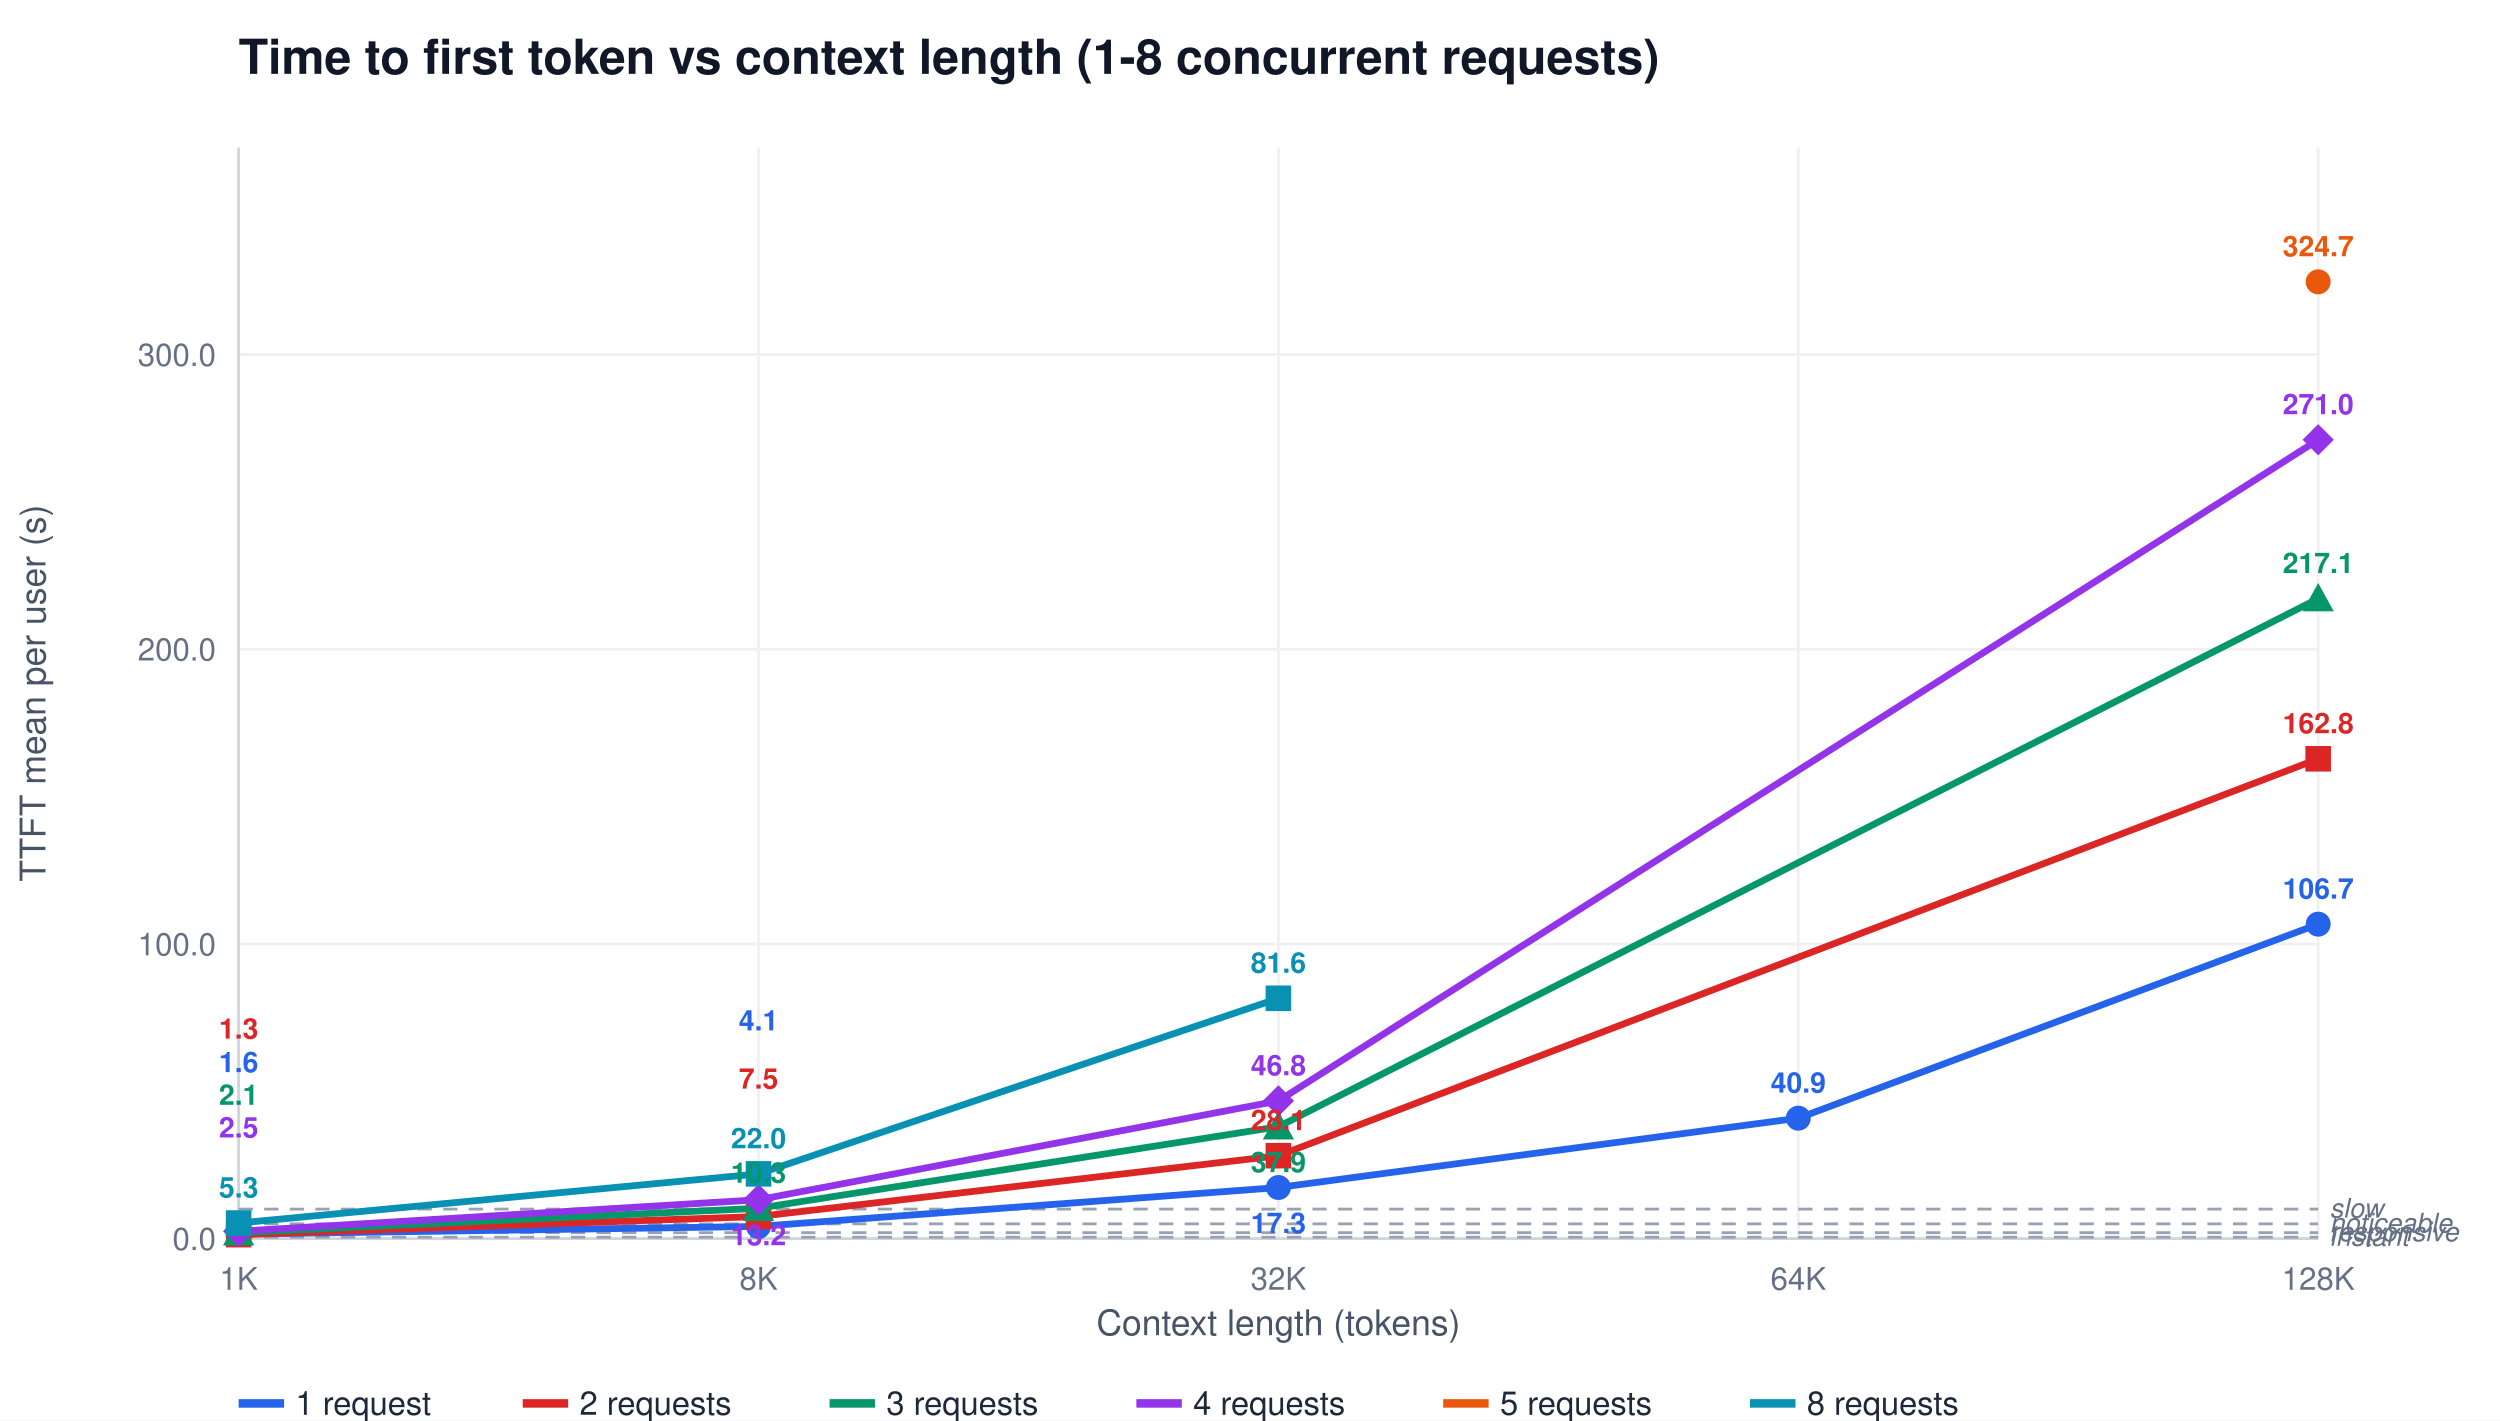
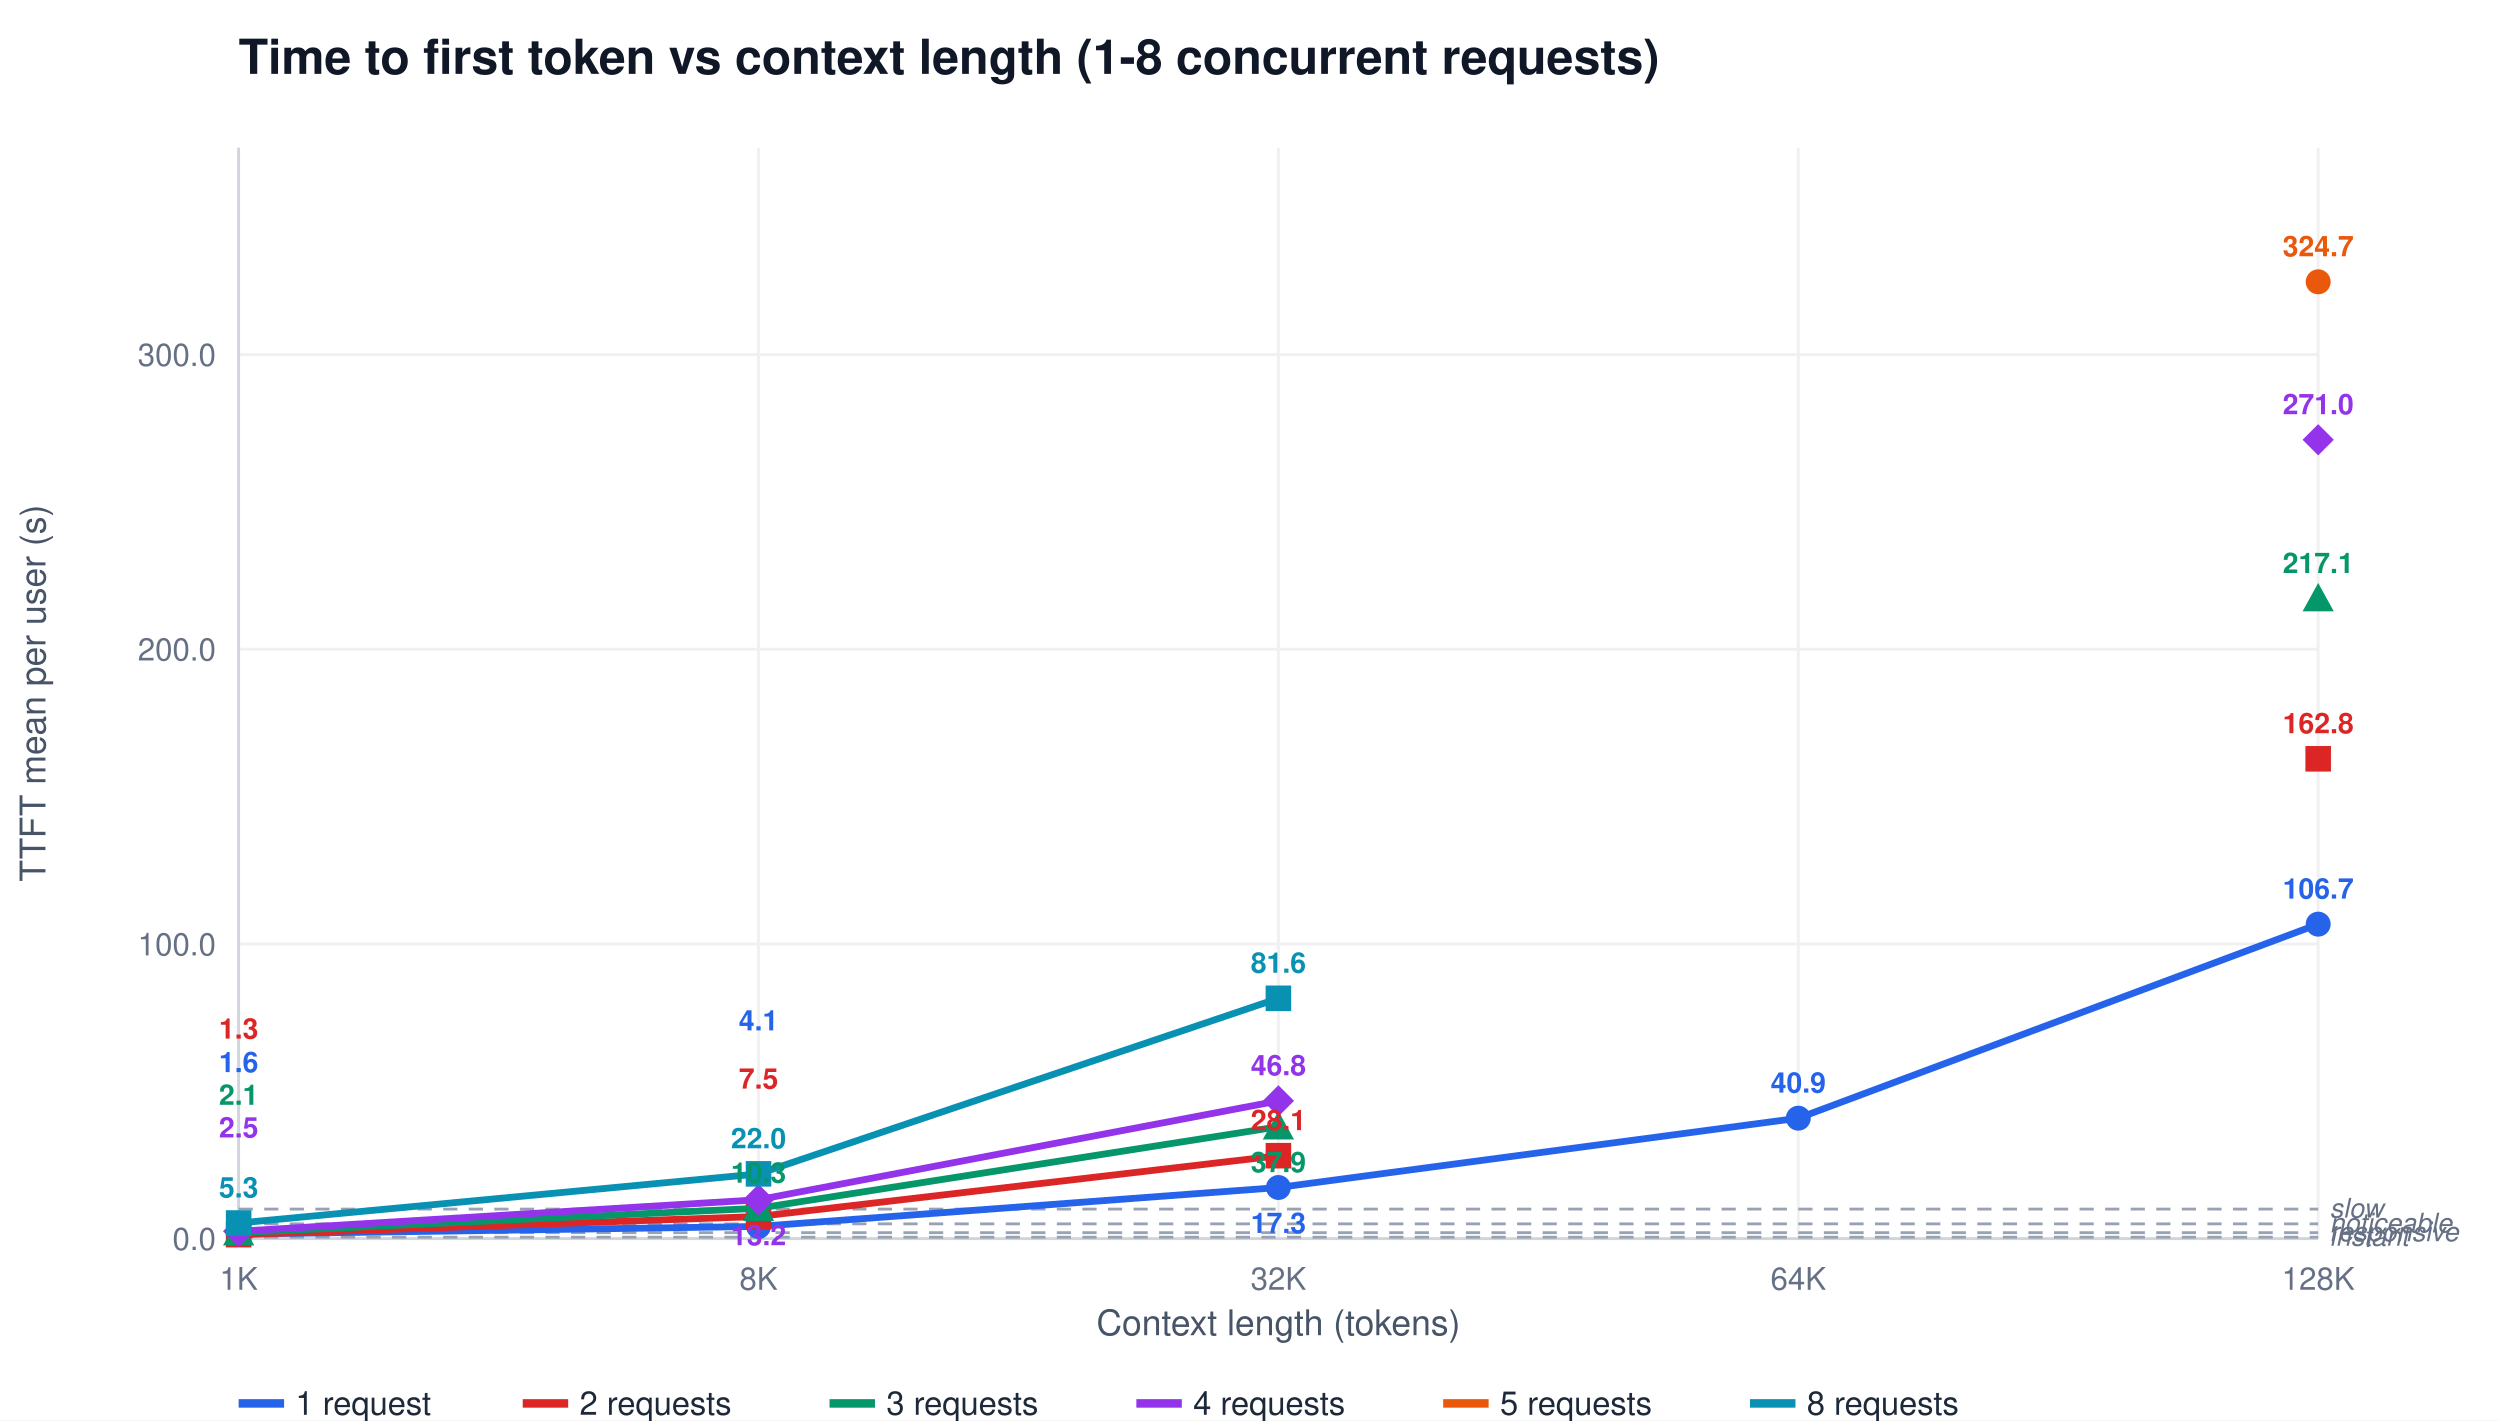
<svg xmlns="http://www.w3.org/2000/svg" width="880" height="500" viewBox="0 0 880 500" font-family="Segoe UI, Helvetica, Arial, sans-serif">
  <rect width="880" height="500" fill="#ffffff" />
  <text x="84" y="26" font-size="17" font-weight="600" fill="#101828">Time to first token vs context length (1-8 concurrent requests)</text>
  <line x1="84" y1="436.0" x2="816" y2="436.0" stroke="#f0f0f0" stroke-width="1" />
  <text x="76" y="440.0" font-size="11" fill="#667085" text-anchor="end">0.0</text>
  <line x1="84" y1="332.3" x2="816" y2="332.3" stroke="#f0f0f0" stroke-width="1" />
  <text x="76" y="336.3" font-size="11" fill="#667085" text-anchor="end">100.0</text>
  <line x1="84" y1="228.5" x2="816" y2="228.5" stroke="#f0f0f0" stroke-width="1" />
  <text x="76" y="232.5" font-size="11" fill="#667085" text-anchor="end">200.0</text>
  <line x1="84" y1="124.8" x2="816" y2="124.8" stroke="#f0f0f0" stroke-width="1" />
  <text x="76" y="128.8" font-size="11" fill="#667085" text-anchor="end">300.0</text>
  <line x1="84.0" y1="52" x2="84.0" y2="436" stroke="#f0f0f0" stroke-width="1" />
  <text x="84.0" y="454" font-size="11" fill="#667085" text-anchor="middle">1K</text>
  <line x1="267.0" y1="52" x2="267.0" y2="436" stroke="#f0f0f0" stroke-width="1" />
  <text x="267.0" y="454" font-size="11" fill="#667085" text-anchor="middle">8K</text>
  <line x1="450.0" y1="52" x2="450.0" y2="436" stroke="#f0f0f0" stroke-width="1" />
  <text x="450.0" y="454" font-size="11" fill="#667085" text-anchor="middle">32K</text>
  <line x1="633.0" y1="52" x2="633.0" y2="436" stroke="#f0f0f0" stroke-width="1" />
  <text x="633.0" y="454" font-size="11" fill="#667085" text-anchor="middle">64K</text>
  <line x1="816.0" y1="52" x2="816.0" y2="436" stroke="#f0f0f0" stroke-width="1" />
  <text x="816.0" y="454" font-size="11" fill="#667085" text-anchor="middle">128K</text>
  <line x1="84" y1="436" x2="816" y2="436" stroke="#d0d5dd" stroke-width="1" />
  <line x1="84" y1="52" x2="84" y2="436" stroke="#d0d5dd" stroke-width="1" />
  <line x1="84" y1="435.5" x2="816" y2="435.5" stroke="#98a2b3" stroke-width="1" stroke-dasharray="5 4" />
  <text x="820" y="438.5" font-size="9.5" fill="#667085" font-style="italic">instant</text>
  <line x1="84" y1="433.9" x2="816" y2="433.9" stroke="#98a2b3" stroke-width="1" stroke-dasharray="5 4" />
  <text x="820" y="436.9" font-size="9.5" fill="#667085" font-style="italic">responsive</text>
  <line x1="84" y1="430.8" x2="816" y2="430.8" stroke="#98a2b3" stroke-width="1" stroke-dasharray="5 4" />
  <text x="820" y="433.8" font-size="9.5" fill="#667085" font-style="italic">noticeable</text>
  <line x1="84" y1="425.6" x2="816" y2="425.6" stroke="#98a2b3" stroke-width="1" stroke-dasharray="5 4" />
  <text x="820" y="428.6" font-size="9.5" fill="#667085" font-style="italic">slow</text>
  <polyline points="84.0,434.4 267.0,431.7 450.0,418.0 633.0,393.6 816.0,325.3" fill="none" stroke="#2563eb" stroke-width="2.4" />
  <circle cx="84.0" cy="434.4" r="4.4" fill="#2563eb" />
  <circle cx="267.0" cy="431.7" r="4.4" fill="#2563eb" />
  <circle cx="450.0" cy="418.0" r="4.4" fill="#2563eb" />
  <circle cx="633.0" cy="393.6" r="4.4" fill="#2563eb" />
  <circle cx="816.0" cy="325.3" r="4.4" fill="#2563eb" />
-   <polyline points="84.0,434.6 267.0,428.2 450.0,406.8 816.0,267.1" fill="none" stroke="#dc2626" stroke-width="2.4" />
+   <polyline points="84.0,434.6 267.0,428.2 450.0,406.8" fill="none" stroke="#dc2626" stroke-width="2.4" />
  <rect x="79.5" y="430.1" width="9" height="9" fill="#dc2626" />
  <rect x="262.5" y="423.7" width="9" height="9" fill="#dc2626" />
  <rect x="445.5" y="402.3" width="9" height="9" fill="#dc2626" />
  <rect x="811.5" y="262.6" width="9" height="9" fill="#dc2626" />
-   <polyline points="84.0,433.9 267.0,425.3 450.0,396.6 816.0,210.7" fill="none" stroke="#059669" stroke-width="2.4" />
+   <polyline points="84.0,433.9 267.0,425.3 450.0,396.6" fill="none" stroke="#059669" stroke-width="2.4" />
  <polygon points="84.0,428.4 78.5,438.4 89.5,438.4" fill="#059669" />
  <polygon points="267.0,419.8 261.5,429.8 272.5,429.8" fill="#059669" />
  <polygon points="450.0,391.1 444.5,401.1 455.5,401.1" fill="#059669" />
  <polygon points="816.0,205.2 810.5,215.2 821.5,215.2" fill="#059669" />
-   <polyline points="84.0,433.4 267.0,422.3 450.0,387.5 816.0,154.8" fill="none" stroke="#9333ea" stroke-width="2.4" />
+   <polyline points="84.0,433.4 267.0,422.3 450.0,387.5" fill="none" stroke="#9333ea" stroke-width="2.4" />
  <polygon points="84.0,427.9 89.5,433.4 84.0,438.9 78.5,433.4" fill="#9333ea" />
  <polygon points="267.0,416.8 272.5,422.3 267.0,427.8 261.5,422.3" fill="#9333ea" />
  <polygon points="450.0,382.0 455.5,387.5 450.0,393.0 444.5,387.5" fill="#9333ea" />
  <polygon points="816.0,149.3 821.5,154.8 816.0,160.3 810.5,154.8" fill="#9333ea" />
  <circle cx="816.0" cy="99.2" r="4.4" fill="#ea580c" />
  <polyline points="84.0,430.5 267.0,413.2 450.0,351.4" fill="none" stroke="#0891b2" stroke-width="2.4" />
  <rect x="79.5" y="426.0" width="9" height="9" fill="#0891b2" />
  <rect x="262.5" y="408.7" width="9" height="9" fill="#0891b2" />
  <rect x="445.5" y="346.9" width="9" height="9" fill="#0891b2" />
  <text x="84.0" y="421.5" font-size="10" fill="#0891b2" text-anchor="middle" font-weight="600">5.3</text>
  <text x="84.0" y="400.4" font-size="10" fill="#9333ea" text-anchor="middle" font-weight="600">2.5</text>
  <text x="84.0" y="388.9" font-size="10" fill="#059669" text-anchor="middle" font-weight="600">2.1</text>
  <text x="84.0" y="377.4" font-size="10" fill="#2563eb" text-anchor="middle" font-weight="600">1.6</text>
  <text x="84.0" y="365.6" font-size="10" fill="#dc2626" text-anchor="middle" font-weight="600">1.3</text>
  <text x="267.0" y="404.2" font-size="10" fill="#0891b2" text-anchor="middle" font-weight="600">22.0</text>
  <text x="267.0" y="438.3" font-size="10" fill="#9333ea" text-anchor="middle" font-weight="600">13.2</text>
  <text x="267.0" y="416.3" font-size="10" fill="#059669" text-anchor="middle" font-weight="600">10.3</text>
  <text x="267.0" y="383.2" font-size="10" fill="#dc2626" text-anchor="middle" font-weight="600">7.5</text>
  <text x="267.0" y="362.7" font-size="10" fill="#2563eb" text-anchor="middle" font-weight="600">4.1</text>
  <text x="450.0" y="342.4" font-size="10" fill="#0891b2" text-anchor="middle" font-weight="600">81.6</text>
  <text x="450.0" y="378.5" font-size="10" fill="#9333ea" text-anchor="middle" font-weight="600">46.8</text>
  <text x="450.0" y="412.6" font-size="10" fill="#059669" text-anchor="middle" font-weight="600">37.9</text>
  <text x="450.0" y="397.8" font-size="10" fill="#dc2626" text-anchor="middle" font-weight="600">28.1</text>
  <text x="450.0" y="434.0" font-size="10" fill="#2563eb" text-anchor="middle" font-weight="600">17.3</text>
  <text x="633.0" y="384.6" font-size="10" fill="#2563eb" text-anchor="middle" font-weight="600">40.9</text>
  <text x="816.0" y="90.2" font-size="10" fill="#ea580c" text-anchor="middle" font-weight="600">324.7</text>
  <text x="816.0" y="145.8" font-size="10" fill="#9333ea" text-anchor="middle" font-weight="600">271.0</text>
  <text x="816.0" y="201.7" font-size="10" fill="#059669" text-anchor="middle" font-weight="600">217.1</text>
  <text x="816.0" y="258.1" font-size="10" fill="#dc2626" text-anchor="middle" font-weight="600">162.8</text>
  <text x="816.0" y="316.3" font-size="10" fill="#2563eb" text-anchor="middle" font-weight="600">106.7</text>
  <line x1="84" y1="494" x2="100" y2="494" stroke="#2563eb" stroke-width="3" />
  <text x="104" y="498" font-size="11.5" fill="#1d2939">1 request</text>
  <line x1="184" y1="494" x2="200" y2="494" stroke="#dc2626" stroke-width="3" />
  <text x="204" y="498" font-size="11.5" fill="#1d2939">2 requests</text>
  <line x1="292" y1="494" x2="308" y2="494" stroke="#059669" stroke-width="3" />
  <text x="312" y="498" font-size="11.5" fill="#1d2939">3 requests</text>
  <line x1="400" y1="494" x2="416" y2="494" stroke="#9333ea" stroke-width="3" />
  <text x="420" y="498" font-size="11.5" fill="#1d2939">4 requests</text>
  <line x1="508" y1="494" x2="524" y2="494" stroke="#ea580c" stroke-width="3" />
  <text x="528" y="498" font-size="11.5" fill="#1d2939">5 requests</text>
  <line x1="616" y1="494" x2="632" y2="494" stroke="#0891b2" stroke-width="3" />
  <text x="636" y="498" font-size="11.5" fill="#1d2939">8 requests</text>
  <text x="450" y="470" font-size="12.5" fill="#475467" text-anchor="middle">Context length (tokens)</text>
  <text x="16" y="244" font-size="12.5" fill="#475467" text-anchor="middle" transform="rotate(-90 16 244)">TTFT mean per user (s)</text>
</svg>
